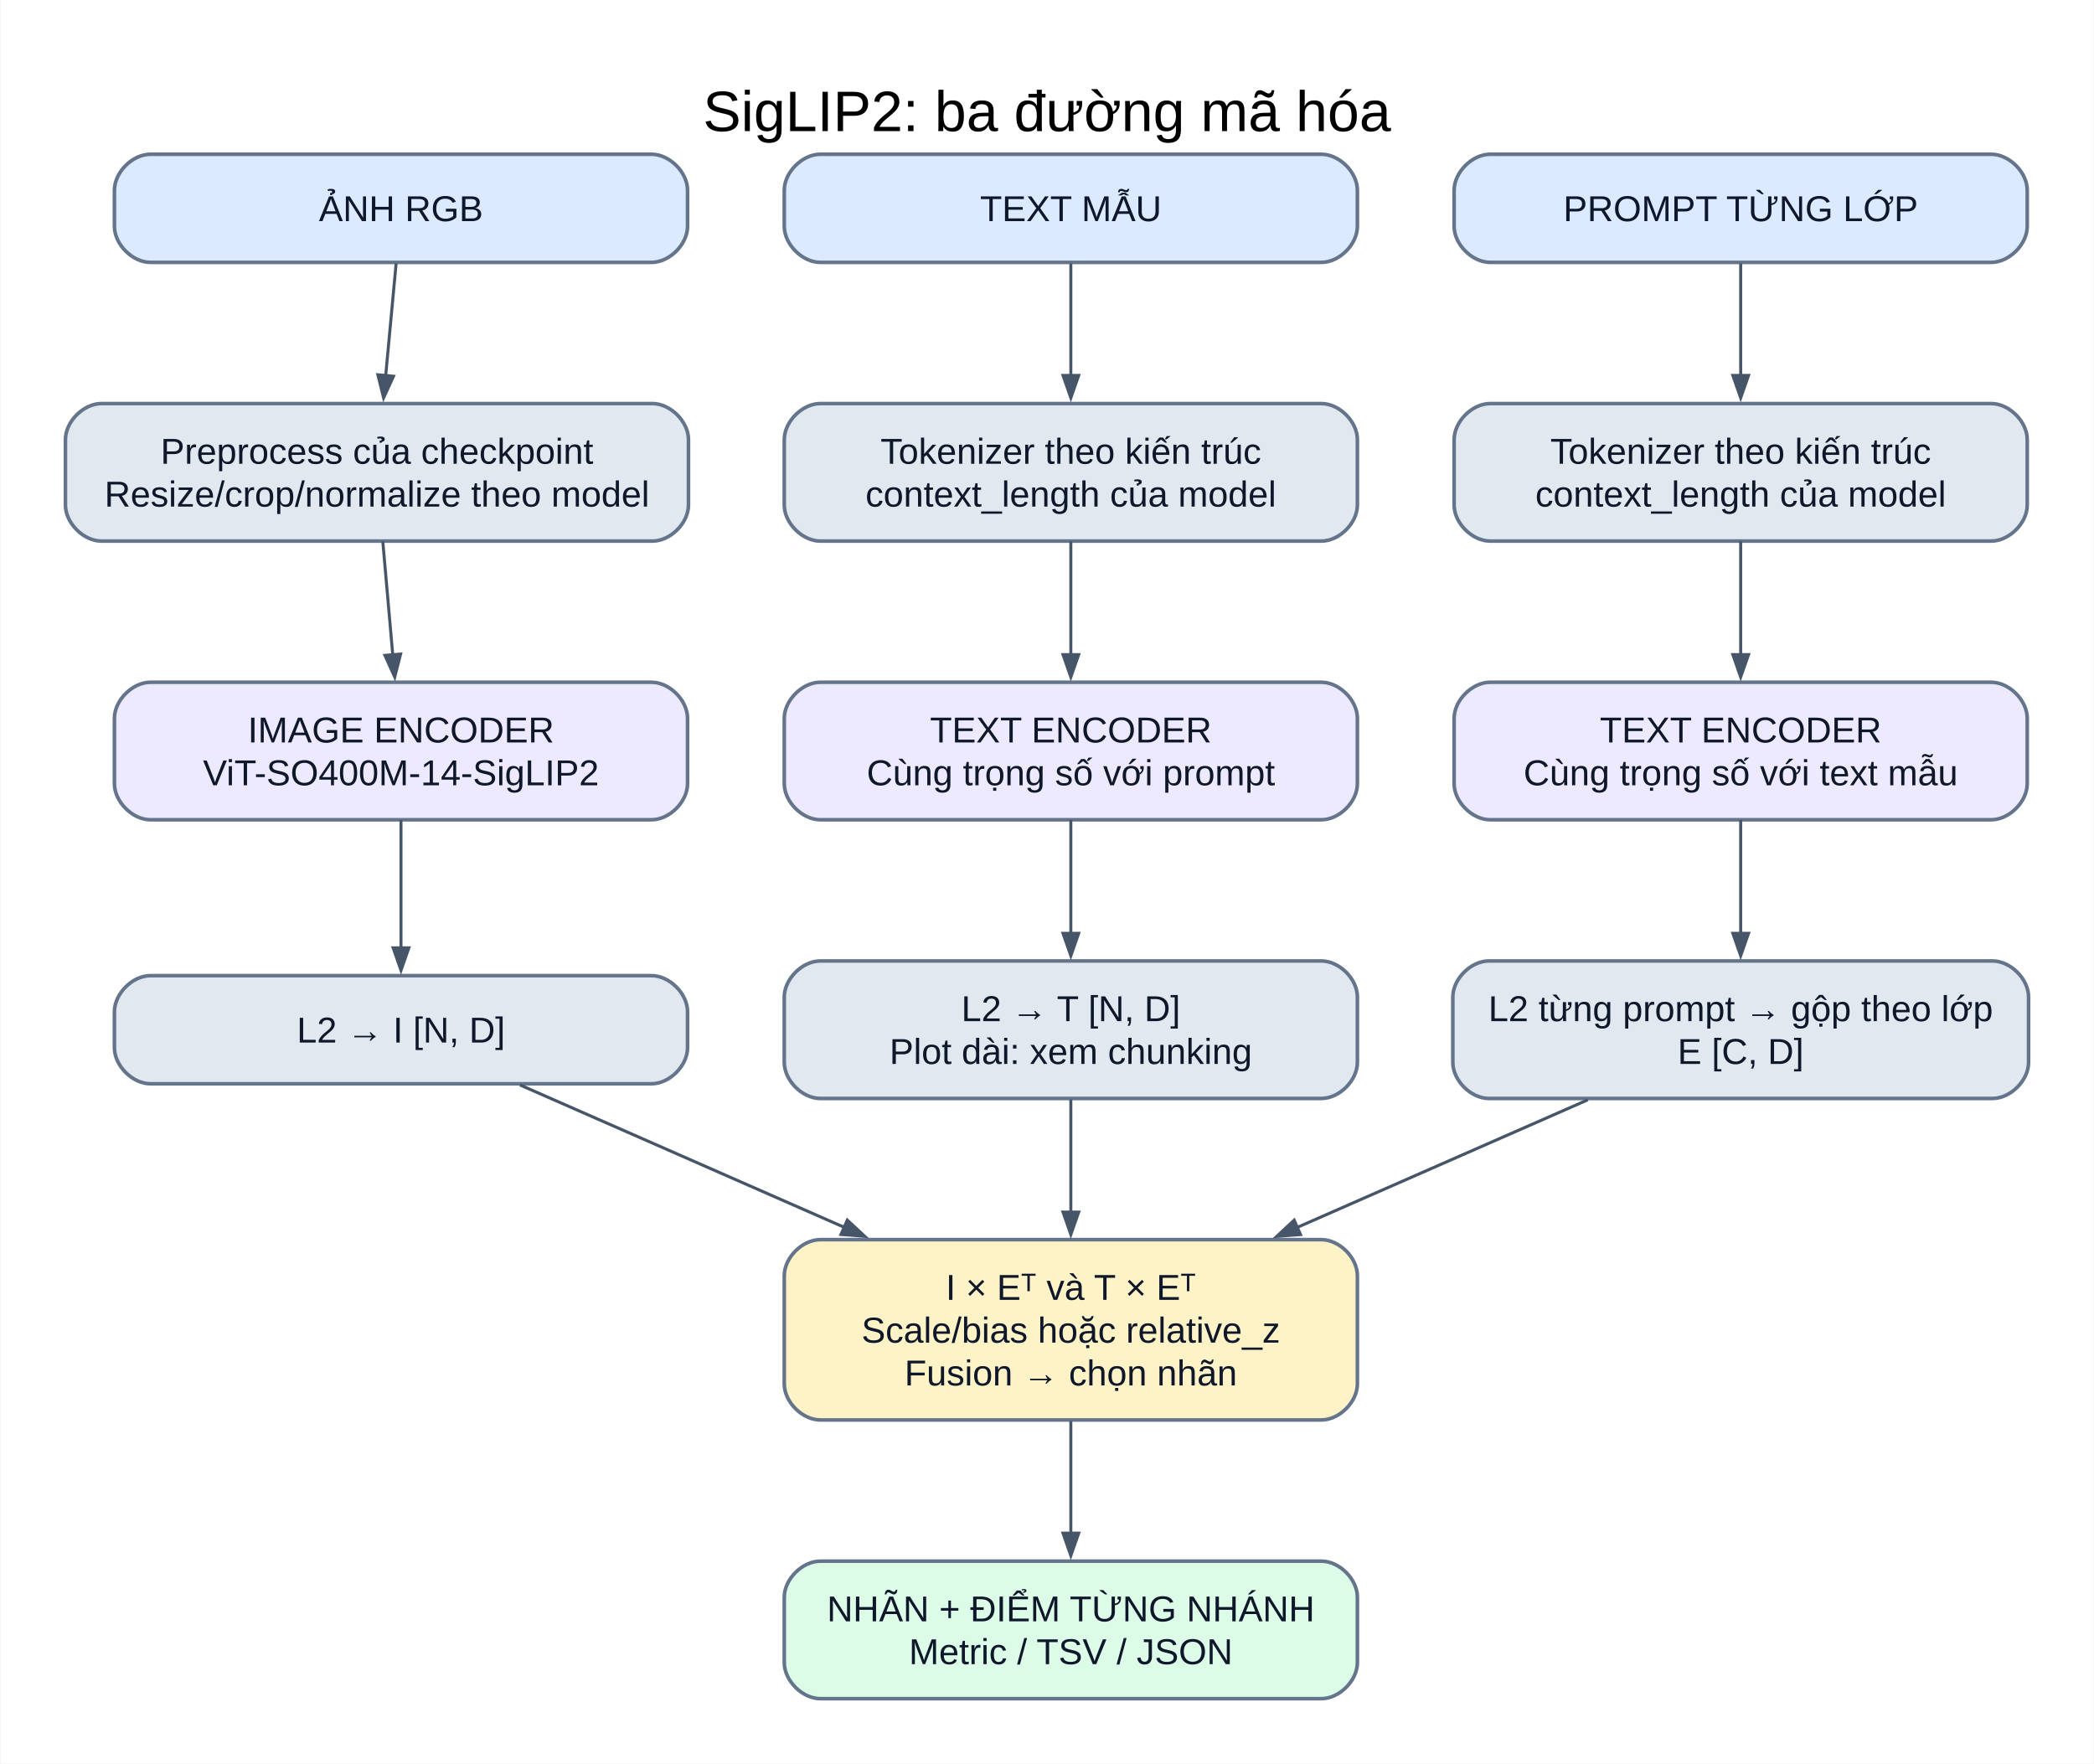
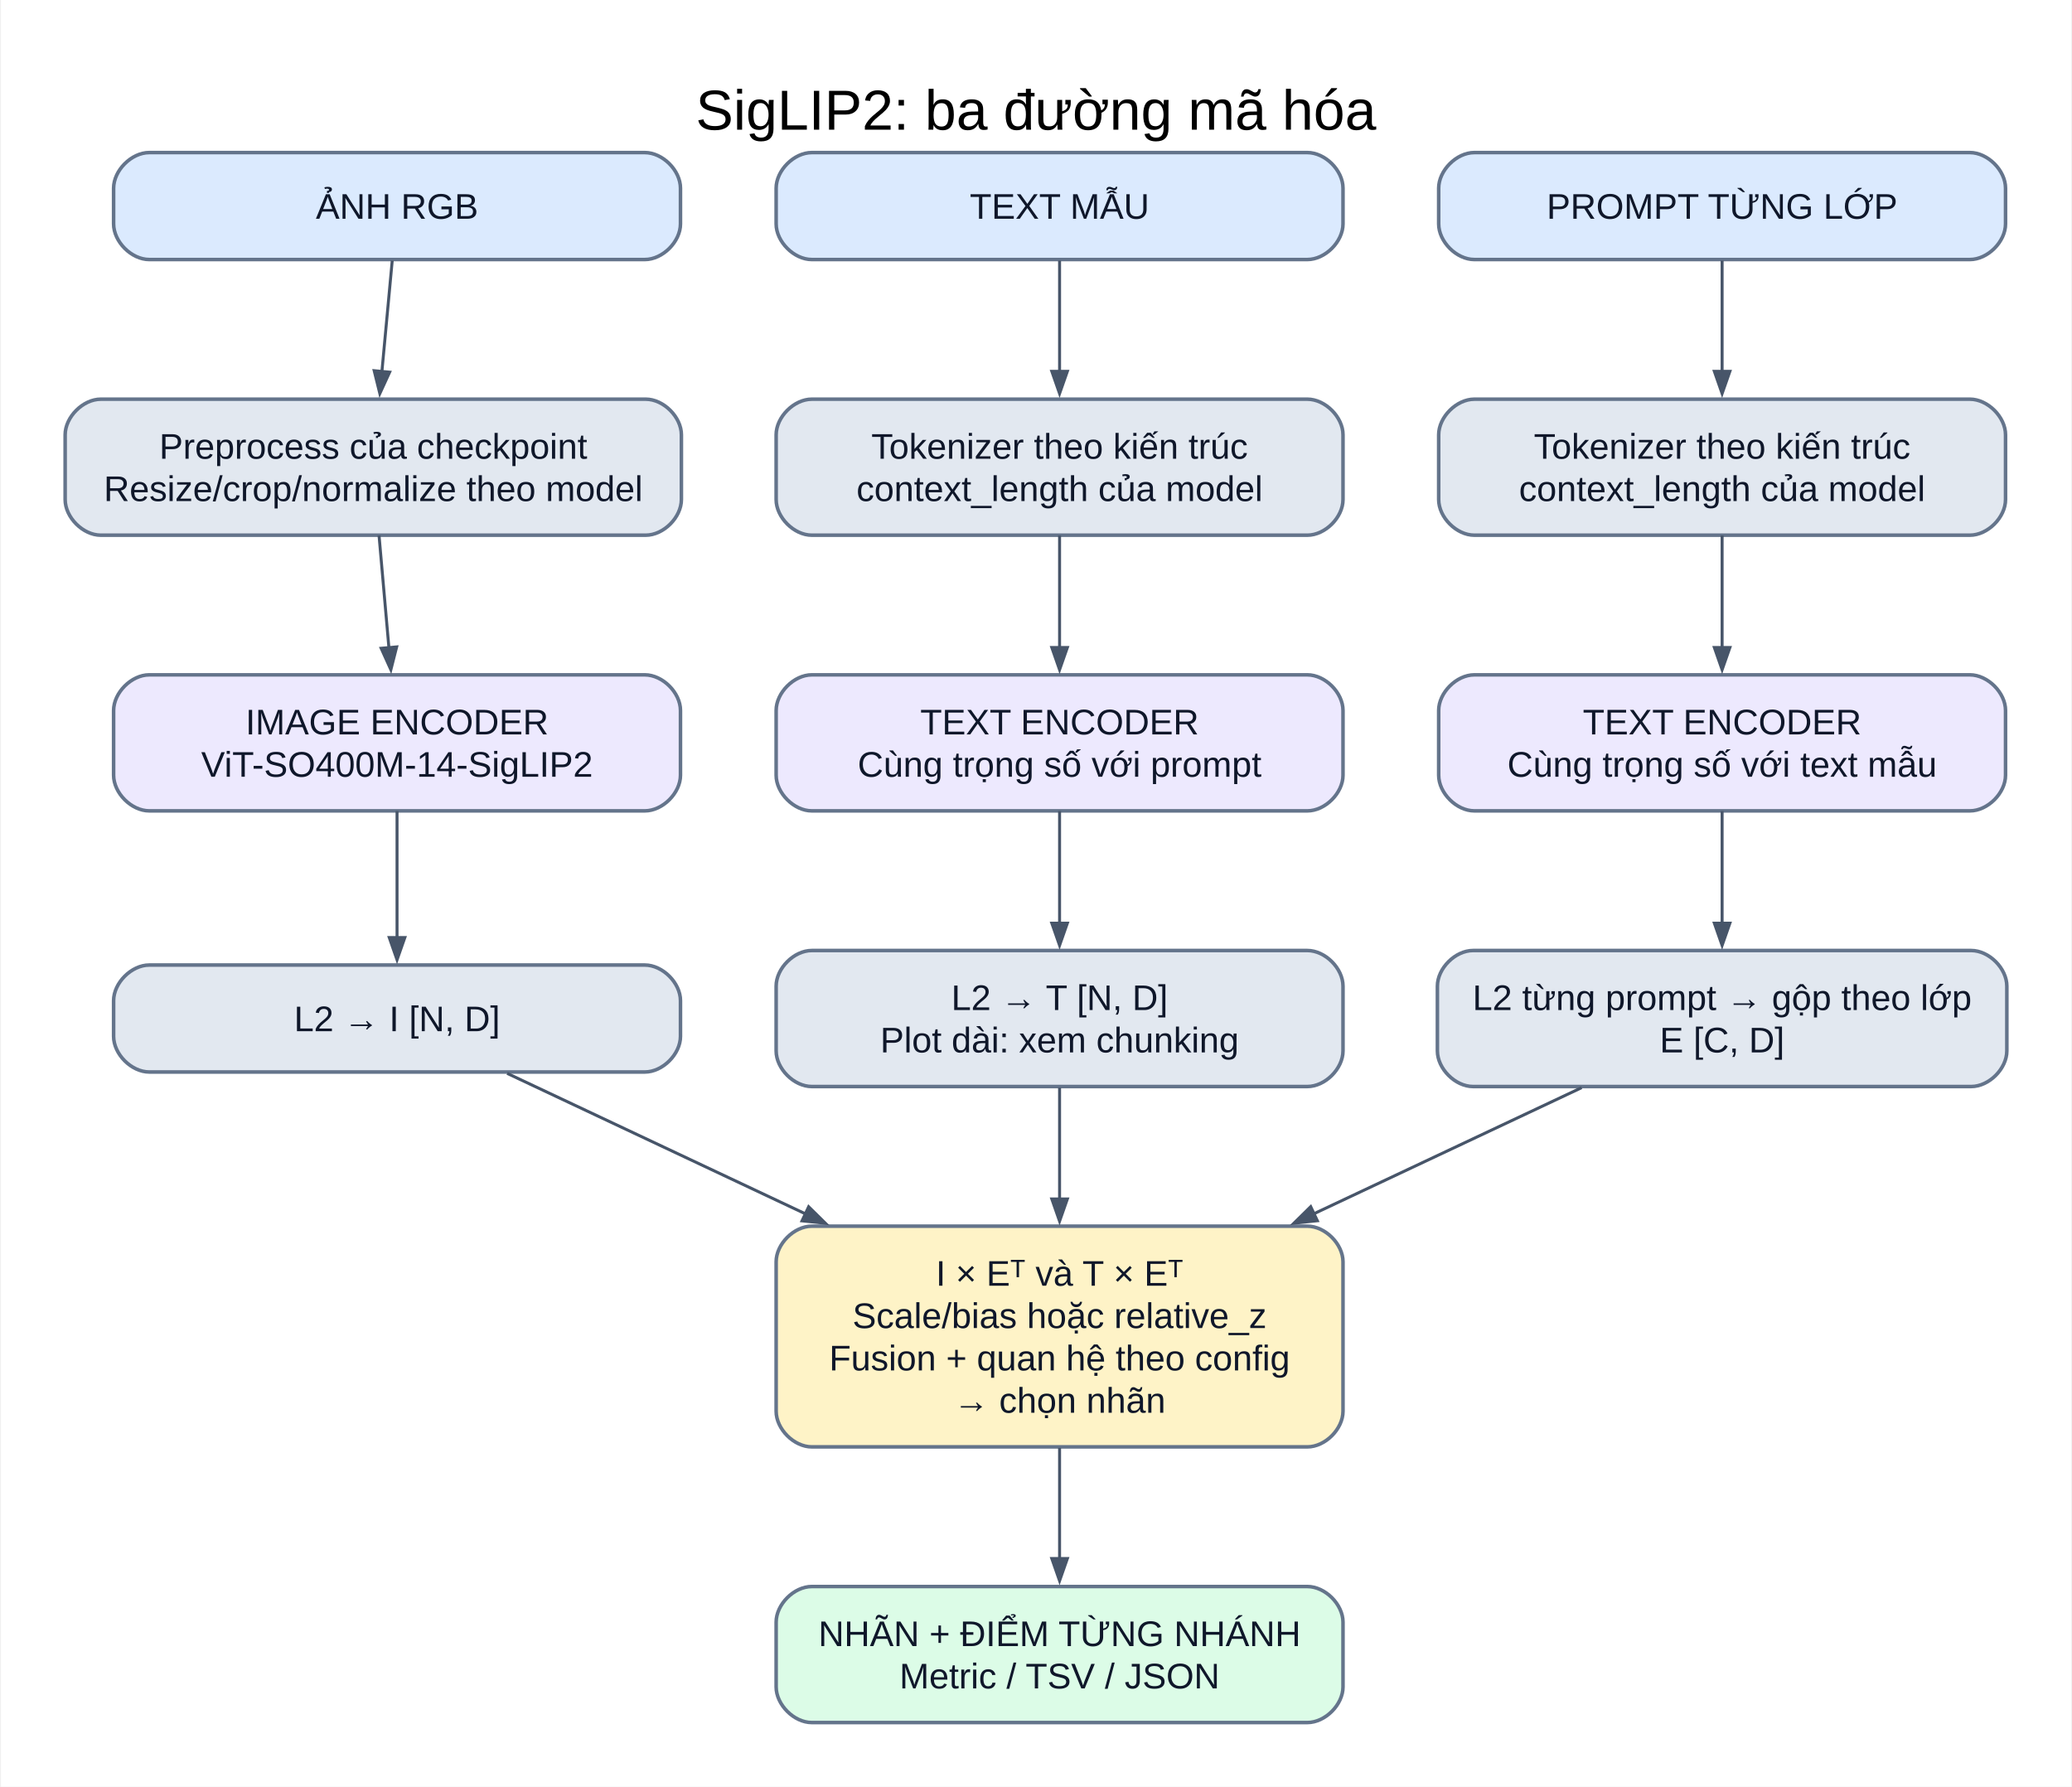
- <svg xmlns="http://www.w3.org/2000/svg" width="697pt" height="587pt" viewBox="0.00 0.00 696.75 587.10">
-   <g id="graph0" class="graph" transform="scale(1 1) rotate(0) translate(21.6 565.5)">
-     <polygon fill="white" stroke="none" points="-21.6,21.6 -21.6,-565.5 675.15,-565.5 675.15,21.6 -21.6,21.6" />
-     <text text-anchor="middle" x="326.77" y="-521.85" font-family="Arial" font-size="19.00">SigLIP2: ba đường mã hóa</text>
+ <svg xmlns="http://www.w3.org/2000/svg" width="697pt" height="601pt" viewBox="0.00 0.00 696.75 601.35">
+   <g id="graph0" class="graph" transform="scale(1 1) rotate(0) translate(21.6 579.75)">
+     <polygon fill="white" stroke="none" points="-21.6,21.6 -21.6,-579.75 675.15,-579.75 675.15,21.6 -21.6,21.6" />
+     <text text-anchor="middle" x="326.77" y="-536.1" font-family="Arial" font-size="19.00">SigLIP2: ba đường mã hóa</text>
    <g id="node1" class="node">
-       <path fill="#dbeafe" stroke="#64748b" stroke-width="1.2" d="M195.11,-514.15C195.11,-514.15 28.31,-514.15 28.31,-514.15 22.31,-514.15 16.31,-508.15 16.31,-502.15 16.31,-502.15 16.31,-490.15 16.31,-490.15 16.31,-484.15 22.31,-478.15 28.31,-478.15 28.31,-478.15 195.11,-478.15 195.11,-478.15 201.11,-478.15 207.11,-484.15 207.11,-490.15 207.11,-490.15 207.11,-502.15 207.11,-502.15 207.11,-508.15 201.11,-514.15 195.11,-514.15" />
-       <text text-anchor="middle" x="111.71" y="-491.88" font-family="Arial" font-size="12.00" fill="#0f172a">ẢNH RGB</text>
+       <path fill="#dbeafe" stroke="#64748b" stroke-width="1.2" d="M195.11,-528.4C195.11,-528.4 28.31,-528.4 28.31,-528.4 22.31,-528.4 16.31,-522.4 16.31,-516.4 16.31,-516.4 16.31,-504.4 16.31,-504.4 16.31,-498.4 22.31,-492.4 28.31,-492.4 28.31,-492.4 195.11,-492.4 195.11,-492.4 201.11,-492.4 207.11,-498.4 207.11,-504.4 207.11,-504.4 207.11,-516.4 207.11,-516.4 207.11,-522.4 201.11,-528.4 195.11,-528.4" />
+       <text text-anchor="middle" x="111.71" y="-506.12" font-family="Arial" font-size="12.00" fill="#0f172a">ẢNH RGB</text>
    </g>
    <g id="node2" class="node">
-       <path fill="#dbeafe" stroke="#64748b" stroke-width="1.2" d="M418.11,-514.15C418.11,-514.15 251.31,-514.15 251.31,-514.15 245.31,-514.15 239.31,-508.15 239.31,-502.15 239.31,-502.15 239.31,-490.15 239.31,-490.15 239.31,-484.15 245.31,-478.15 251.31,-478.15 251.31,-478.15 418.11,-478.15 418.11,-478.15 424.11,-478.15 430.11,-484.15 430.11,-490.15 430.11,-490.15 430.11,-502.15 430.11,-502.15 430.11,-508.15 424.11,-514.15 418.11,-514.15" />
-       <text text-anchor="middle" x="334.71" y="-491.88" font-family="Arial" font-size="12.00" fill="#0f172a">TEXT MẪU</text>
+       <path fill="#dbeafe" stroke="#64748b" stroke-width="1.2" d="M418.11,-528.4C418.11,-528.4 251.31,-528.4 251.31,-528.4 245.31,-528.4 239.31,-522.4 239.31,-516.4 239.31,-516.4 239.31,-504.4 239.31,-504.4 239.31,-498.4 245.31,-492.4 251.31,-492.4 251.31,-492.4 418.11,-492.4 418.11,-492.4 424.11,-492.4 430.11,-498.4 430.11,-504.4 430.11,-504.4 430.11,-516.4 430.11,-516.4 430.11,-522.4 424.11,-528.4 418.11,-528.4" />
+       <text text-anchor="middle" x="334.71" y="-506.12" font-family="Arial" font-size="12.00" fill="#0f172a">TEXT MẪU</text>
    </g>
    <g id="node4" class="node">
-       <path fill="#e2e8f0" stroke="#64748b" stroke-width="1.2" d="M195.42,-431.15C195.42,-431.15 12,-431.15 12,-431.15 6,-431.15 0,-425.15 0,-419.15 0,-419.15 0,-397.37 0,-397.37 0,-391.37 6,-385.37 12,-385.37 12,-385.37 195.42,-385.37 195.42,-385.37 201.42,-385.37 207.42,-391.37 207.42,-397.37 207.42,-397.37 207.42,-419.15 207.42,-419.15 207.42,-425.15 201.42,-431.15 195.42,-431.15" />
-       <text text-anchor="middle" x="103.71" y="-411.11" font-family="Arial" font-size="12.00" fill="#0f172a">Preprocess của checkpoint</text>
-       <text text-anchor="middle" x="103.71" y="-396.86" font-family="Arial" font-size="12.00" fill="#0f172a">Resize/crop/normalize theo model</text>
+       <path fill="#e2e8f0" stroke="#64748b" stroke-width="1.2" d="M195.42,-445.4C195.42,-445.4 12,-445.4 12,-445.4 6,-445.4 0,-439.4 0,-433.4 0,-433.4 0,-411.62 0,-411.62 0,-405.62 6,-399.62 12,-399.62 12,-399.62 195.42,-399.62 195.42,-399.62 201.42,-399.62 207.42,-405.62 207.42,-411.62 207.42,-411.62 207.42,-433.4 207.42,-433.4 207.42,-439.4 201.42,-445.4 195.42,-445.4" />
+       <text text-anchor="middle" x="103.71" y="-425.36" font-family="Arial" font-size="12.00" fill="#0f172a">Preprocess của checkpoint</text>
+       <text text-anchor="middle" x="103.71" y="-411.11" font-family="Arial" font-size="12.00" fill="#0f172a">Resize/crop/normalize theo model</text>
    </g>
    <g id="edge1" class="edge">
-       <path fill="none" stroke="#475569" d="M110.09,-477.77C109.09,-467.04 107.78,-452.96 106.61,-440.36" />
-       <polygon fill="#475569" stroke="#475569" points="109.23,-440.25 105.92,-433.03 104.01,-440.74 109.23,-440.25" />
+       <path fill="none" stroke="#475569" d="M110.09,-492.02C109.09,-481.29 107.78,-467.21 106.61,-454.61" />
+       <polygon fill="#475569" stroke="#475569" points="109.23,-454.5 105.92,-447.28 104.01,-454.99 109.23,-454.5" />
    </g>
    <g id="node3" class="node">
-       <path fill="#dbeafe" stroke="#64748b" stroke-width="1.2" d="M641.11,-514.15C641.11,-514.15 474.31,-514.15 474.31,-514.15 468.31,-514.15 462.31,-508.15 462.31,-502.15 462.31,-502.15 462.31,-490.15 462.31,-490.15 462.31,-484.15 468.31,-478.15 474.31,-478.15 474.31,-478.15 641.11,-478.15 641.11,-478.15 647.11,-478.15 653.11,-484.15 653.11,-490.15 653.11,-490.15 653.11,-502.15 653.11,-502.15 653.11,-508.15 647.11,-514.15 641.11,-514.15" />
-       <text text-anchor="middle" x="557.71" y="-491.88" font-family="Arial" font-size="12.00" fill="#0f172a">PROMPT TỪNG LỚP</text>
+       <path fill="#dbeafe" stroke="#64748b" stroke-width="1.2" d="M641.11,-528.4C641.11,-528.4 474.31,-528.4 474.31,-528.4 468.31,-528.4 462.31,-522.4 462.31,-516.4 462.31,-516.4 462.31,-504.4 462.31,-504.4 462.31,-498.4 468.31,-492.4 474.31,-492.4 474.31,-492.4 641.11,-492.4 641.11,-492.4 647.11,-492.4 653.11,-498.4 653.11,-504.4 653.11,-504.4 653.11,-516.4 653.11,-516.4 653.11,-522.4 647.11,-528.4 641.11,-528.4" />
+       <text text-anchor="middle" x="557.71" y="-506.12" font-family="Arial" font-size="12.00" fill="#0f172a">PROMPT TỪNG LỚP</text>
    </g>
    <g id="node5" class="node">
-       <path fill="#e2e8f0" stroke="#64748b" stroke-width="1.2" d="M418.11,-431.15C418.11,-431.15 251.31,-431.15 251.31,-431.15 245.31,-431.15 239.31,-425.15 239.31,-419.15 239.31,-419.15 239.31,-397.37 239.31,-397.37 239.31,-391.37 245.31,-385.37 251.31,-385.37 251.31,-385.37 418.11,-385.37 418.11,-385.37 424.11,-385.37 430.11,-391.37 430.11,-397.37 430.11,-397.37 430.11,-419.15 430.11,-419.15 430.11,-425.15 424.11,-431.15 418.11,-431.15" />
-       <text text-anchor="middle" x="334.71" y="-411.11" font-family="Arial" font-size="12.00" fill="#0f172a">Tokenizer theo kiến trúc</text>
-       <text text-anchor="middle" x="334.71" y="-396.86" font-family="Arial" font-size="12.00" fill="#0f172a">context_length của model</text>
+       <path fill="#e2e8f0" stroke="#64748b" stroke-width="1.2" d="M418.11,-445.4C418.11,-445.4 251.31,-445.4 251.31,-445.4 245.31,-445.4 239.31,-439.4 239.31,-433.4 239.31,-433.4 239.31,-411.62 239.31,-411.62 239.31,-405.62 245.31,-399.62 251.31,-399.62 251.31,-399.62 418.11,-399.62 418.11,-399.62 424.11,-399.62 430.11,-405.62 430.11,-411.62 430.11,-411.62 430.11,-433.4 430.11,-433.4 430.11,-439.4 424.11,-445.4 418.11,-445.4" />
+       <text text-anchor="middle" x="334.71" y="-425.36" font-family="Arial" font-size="12.00" fill="#0f172a">Tokenizer theo kiến trúc</text>
+       <text text-anchor="middle" x="334.71" y="-411.11" font-family="Arial" font-size="12.00" fill="#0f172a">context_length của model</text>
    </g>
    <g id="edge2" class="edge">
-       <path fill="none" stroke="#475569" d="M334.71,-477.77C334.71,-467.04 334.71,-452.96 334.71,-440.36" />
-       <polygon fill="#475569" stroke="#475569" points="337.34,-440.53 334.71,-433.03 332.09,-440.53 337.34,-440.53" />
+       <path fill="none" stroke="#475569" d="M334.71,-492.02C334.71,-481.29 334.71,-467.21 334.71,-454.61" />
+       <polygon fill="#475569" stroke="#475569" points="337.34,-454.78 334.71,-447.28 332.09,-454.78 337.34,-454.78" />
    </g>
    <g id="node6" class="node">
-       <path fill="#e2e8f0" stroke="#64748b" stroke-width="1.2" d="M641.11,-431.15C641.11,-431.15 474.31,-431.15 474.31,-431.15 468.31,-431.15 462.31,-425.15 462.31,-419.15 462.31,-419.15 462.31,-397.37 462.31,-397.37 462.31,-391.37 468.31,-385.37 474.31,-385.37 474.31,-385.37 641.11,-385.37 641.11,-385.37 647.11,-385.37 653.11,-391.37 653.11,-397.37 653.11,-397.37 653.11,-419.15 653.11,-419.15 653.11,-425.15 647.11,-431.15 641.11,-431.15" />
-       <text text-anchor="middle" x="557.71" y="-411.11" font-family="Arial" font-size="12.00" fill="#0f172a">Tokenizer theo kiến trúc</text>
-       <text text-anchor="middle" x="557.71" y="-396.86" font-family="Arial" font-size="12.00" fill="#0f172a">context_length của model</text>
+       <path fill="#e2e8f0" stroke="#64748b" stroke-width="1.2" d="M641.11,-445.4C641.11,-445.4 474.31,-445.4 474.31,-445.4 468.31,-445.4 462.31,-439.4 462.31,-433.4 462.31,-433.4 462.31,-411.62 462.31,-411.62 462.31,-405.62 468.31,-399.62 474.31,-399.62 474.31,-399.62 641.11,-399.62 641.11,-399.62 647.11,-399.62 653.11,-405.62 653.11,-411.62 653.11,-411.62 653.11,-433.4 653.11,-433.4 653.11,-439.4 647.11,-445.4 641.11,-445.4" />
+       <text text-anchor="middle" x="557.71" y="-425.36" font-family="Arial" font-size="12.00" fill="#0f172a">Tokenizer theo kiến trúc</text>
+       <text text-anchor="middle" x="557.71" y="-411.11" font-family="Arial" font-size="12.00" fill="#0f172a">context_length của model</text>
    </g>
    <g id="edge3" class="edge">
-       <path fill="none" stroke="#475569" d="M557.71,-477.77C557.71,-467.04 557.71,-452.96 557.71,-440.36" />
-       <polygon fill="#475569" stroke="#475569" points="560.34,-440.53 557.71,-433.03 555.09,-440.53 560.34,-440.53" />
+       <path fill="none" stroke="#475569" d="M557.71,-492.02C557.71,-481.29 557.71,-467.21 557.71,-454.61" />
+       <polygon fill="#475569" stroke="#475569" points="560.34,-454.78 557.71,-447.28 555.09,-454.78 560.34,-454.78" />
    </g>
    <g id="node7" class="node">
-       <path fill="#ede9fe" stroke="#64748b" stroke-width="1.2" d="M195.11,-338.37C195.11,-338.37 28.31,-338.37 28.31,-338.37 22.31,-338.37 16.31,-332.37 16.31,-326.37 16.31,-326.37 16.31,-304.59 16.31,-304.59 16.31,-298.59 22.31,-292.59 28.31,-292.59 28.31,-292.59 195.11,-292.59 195.11,-292.59 201.11,-292.59 207.11,-298.59 207.11,-304.59 207.11,-304.59 207.11,-326.37 207.11,-326.37 207.11,-332.37 201.11,-338.37 195.11,-338.37" />
-       <text text-anchor="middle" x="111.71" y="-318.33" font-family="Arial" font-size="12.00" fill="#0f172a">IMAGE ENCODER</text>
-       <text text-anchor="middle" x="111.71" y="-304.08" font-family="Arial" font-size="12.00" fill="#0f172a">ViT-SO400M-14-SigLIP2</text>
+       <path fill="#ede9fe" stroke="#64748b" stroke-width="1.2" d="M195.11,-352.62C195.11,-352.62 28.31,-352.62 28.31,-352.62 22.31,-352.62 16.31,-346.62 16.31,-340.62 16.31,-340.62 16.31,-318.84 16.31,-318.84 16.31,-312.84 22.31,-306.84 28.31,-306.84 28.31,-306.84 195.11,-306.84 195.11,-306.84 201.11,-306.84 207.11,-312.84 207.11,-318.84 207.11,-318.84 207.11,-340.62 207.11,-340.62 207.11,-346.62 201.11,-352.62 195.11,-352.62" />
+       <text text-anchor="middle" x="111.71" y="-332.58" font-family="Arial" font-size="12.00" fill="#0f172a">IMAGE ENCODER</text>
+       <text text-anchor="middle" x="111.71" y="-318.33" font-family="Arial" font-size="12.00" fill="#0f172a">ViT-SO400M-14-SigLIP2</text>
    </g>
    <g id="edge4" class="edge">
-       <path fill="none" stroke="#475569" d="M105.65,-385.28C106.65,-373.88 107.9,-359.77 108.99,-347.3" />
-       <polygon fill="#475569" stroke="#475569" points="111.59,-347.78 109.63,-340.08 106.36,-347.32 111.59,-347.78" />
+       <path fill="none" stroke="#475569" d="M105.65,-399.53C106.65,-388.13 107.9,-374.02 108.99,-361.55" />
+       <polygon fill="#475569" stroke="#475569" points="111.59,-362.03 109.63,-354.33 106.36,-361.57 111.59,-362.03" />
    </g>
    <g id="node8" class="node">
-       <path fill="#ede9fe" stroke="#64748b" stroke-width="1.2" d="M418.11,-338.37C418.11,-338.37 251.31,-338.37 251.31,-338.37 245.31,-338.37 239.31,-332.37 239.31,-326.37 239.31,-326.37 239.31,-304.59 239.31,-304.59 239.31,-298.59 245.31,-292.59 251.31,-292.59 251.31,-292.59 418.11,-292.59 418.11,-292.59 424.11,-292.59 430.11,-298.59 430.11,-304.59 430.11,-304.59 430.11,-326.37 430.11,-326.37 430.11,-332.37 424.11,-338.37 418.11,-338.37" />
-       <text text-anchor="middle" x="334.71" y="-318.33" font-family="Arial" font-size="12.00" fill="#0f172a">TEXT ENCODER</text>
-       <text text-anchor="middle" x="334.71" y="-304.08" font-family="Arial" font-size="12.00" fill="#0f172a">Cùng trọng số với prompt</text>
+       <path fill="#ede9fe" stroke="#64748b" stroke-width="1.2" d="M418.11,-352.62C418.11,-352.62 251.31,-352.62 251.31,-352.62 245.31,-352.62 239.31,-346.62 239.31,-340.62 239.31,-340.62 239.31,-318.84 239.31,-318.84 239.31,-312.84 245.31,-306.84 251.31,-306.84 251.31,-306.84 418.11,-306.84 418.11,-306.84 424.11,-306.84 430.11,-312.84 430.11,-318.84 430.11,-318.84 430.11,-340.62 430.11,-340.62 430.11,-346.62 424.11,-352.62 418.11,-352.62" />
+       <text text-anchor="middle" x="334.71" y="-332.58" font-family="Arial" font-size="12.00" fill="#0f172a">TEXT ENCODER</text>
+       <text text-anchor="middle" x="334.71" y="-318.33" font-family="Arial" font-size="12.00" fill="#0f172a">Cùng trọng số với prompt</text>
    </g>
    <g id="edge5" class="edge">
-       <path fill="none" stroke="#475569" d="M334.71,-385.28C334.71,-373.88 334.71,-359.77 334.71,-347.3" />
-       <polygon fill="#475569" stroke="#475569" points="337.34,-347.58 334.71,-340.08 332.09,-347.58 337.34,-347.58" />
+       <path fill="none" stroke="#475569" d="M334.71,-399.53C334.71,-388.13 334.71,-374.02 334.71,-361.55" />
+       <polygon fill="#475569" stroke="#475569" points="337.34,-361.83 334.71,-354.33 332.09,-361.83 337.34,-361.83" />
    </g>
    <g id="node9" class="node">
-       <path fill="#ede9fe" stroke="#64748b" stroke-width="1.2" d="M641.11,-338.37C641.11,-338.37 474.31,-338.37 474.31,-338.37 468.31,-338.37 462.31,-332.37 462.31,-326.37 462.31,-326.37 462.31,-304.59 462.31,-304.59 462.31,-298.59 468.31,-292.59 474.31,-292.59 474.31,-292.59 641.11,-292.59 641.11,-292.59 647.11,-292.59 653.11,-298.59 653.11,-304.59 653.11,-304.59 653.11,-326.37 653.11,-326.37 653.11,-332.37 647.11,-338.37 641.11,-338.37" />
-       <text text-anchor="middle" x="557.71" y="-318.33" font-family="Arial" font-size="12.00" fill="#0f172a">TEXT ENCODER</text>
-       <text text-anchor="middle" x="557.71" y="-304.08" font-family="Arial" font-size="12.00" fill="#0f172a">Cùng trọng số với text mẫu</text>
+       <path fill="#ede9fe" stroke="#64748b" stroke-width="1.2" d="M641.11,-352.62C641.11,-352.62 474.31,-352.62 474.31,-352.62 468.31,-352.62 462.31,-346.62 462.31,-340.62 462.31,-340.62 462.31,-318.84 462.31,-318.84 462.31,-312.84 468.31,-306.84 474.31,-306.84 474.31,-306.84 641.11,-306.84 641.11,-306.84 647.11,-306.84 653.11,-312.84 653.11,-318.84 653.11,-318.84 653.11,-340.62 653.11,-340.62 653.11,-346.62 647.11,-352.62 641.11,-352.62" />
+       <text text-anchor="middle" x="557.71" y="-332.58" font-family="Arial" font-size="12.00" fill="#0f172a">TEXT ENCODER</text>
+       <text text-anchor="middle" x="557.71" y="-318.33" font-family="Arial" font-size="12.00" fill="#0f172a">Cùng trọng số với text mẫu</text>
    </g>
    <g id="edge6" class="edge">
-       <path fill="none" stroke="#475569" d="M557.71,-385.28C557.71,-373.88 557.71,-359.77 557.71,-347.3" />
-       <polygon fill="#475569" stroke="#475569" points="560.34,-347.58 557.71,-340.08 555.09,-347.58 560.34,-347.58" />
+       <path fill="none" stroke="#475569" d="M557.71,-399.53C557.71,-388.13 557.71,-374.02 557.71,-361.55" />
+       <polygon fill="#475569" stroke="#475569" points="560.34,-361.83 557.71,-354.33 555.09,-361.83 560.34,-361.83" />
    </g>
    <g id="node10" class="node">
-       <path fill="#e2e8f0" stroke="#64748b" stroke-width="1.2" d="M195.11,-240.7C195.11,-240.7 28.31,-240.7 28.31,-240.7 22.31,-240.7 16.31,-234.7 16.31,-228.7 16.31,-228.7 16.31,-216.7 16.31,-216.7 16.31,-210.7 22.31,-204.7 28.31,-204.7 28.31,-204.7 195.11,-204.7 195.11,-204.7 201.11,-204.7 207.11,-210.7 207.11,-216.7 207.11,-216.7 207.11,-228.7 207.11,-228.7 207.11,-234.7 201.11,-240.7 195.11,-240.7" />
-       <text text-anchor="middle" x="111.71" y="-218.42" font-family="Arial" font-size="12.00" fill="#0f172a">L2 → I [N, D]</text>
+       <path fill="#e2e8f0" stroke="#64748b" stroke-width="1.2" d="M195.11,-254.95C195.11,-254.95 28.31,-254.95 28.31,-254.95 22.31,-254.95 16.31,-248.95 16.31,-242.95 16.31,-242.95 16.31,-230.95 16.31,-230.95 16.31,-224.95 22.31,-218.95 28.31,-218.95 28.31,-218.95 195.11,-218.95 195.11,-218.95 201.11,-218.95 207.11,-224.95 207.11,-230.95 207.11,-230.95 207.11,-242.95 207.11,-242.95 207.11,-248.95 201.11,-254.95 195.11,-254.95" />
+       <text text-anchor="middle" x="111.71" y="-232.68" font-family="Arial" font-size="12.00" fill="#0f172a">L2 → I [N, D]</text>
    </g>
    <g id="edge7" class="edge">
-       <path fill="none" stroke="#475569" d="M111.71,-292.5C111.71,-279.63 111.71,-263.29 111.71,-249.77" />
-       <polygon fill="#475569" stroke="#475569" points="114.34,-249.95 111.71,-242.45 109.09,-249.95 114.34,-249.95" />
+       <path fill="none" stroke="#475569" d="M111.71,-306.75C111.71,-293.88 111.71,-277.54 111.71,-264.02" />
+       <polygon fill="#475569" stroke="#475569" points="114.34,-264.2 111.71,-256.7 109.09,-264.2 114.34,-264.2" />
    </g>
    <g id="node11" class="node">
-       <path fill="#e2e8f0" stroke="#64748b" stroke-width="1.2" d="M418.11,-245.59C418.11,-245.59 251.31,-245.59 251.31,-245.59 245.31,-245.59 239.31,-239.59 239.31,-233.59 239.31,-233.59 239.31,-211.81 239.31,-211.81 239.31,-205.81 245.31,-199.81 251.31,-199.81 251.31,-199.81 418.11,-199.81 418.11,-199.81 424.11,-199.81 430.11,-205.81 430.11,-211.81 430.11,-211.81 430.11,-233.59 430.11,-233.59 430.11,-239.59 424.11,-245.59 418.11,-245.59" />
-       <text text-anchor="middle" x="334.71" y="-225.55" font-family="Arial" font-size="12.00" fill="#0f172a">L2 → T [N, D]</text>
-       <text text-anchor="middle" x="334.71" y="-211.3" font-family="Arial" font-size="12.00" fill="#0f172a">Plot dài: xem chunking</text>
+       <path fill="#e2e8f0" stroke="#64748b" stroke-width="1.2" d="M418.11,-259.84C418.11,-259.84 251.31,-259.84 251.31,-259.84 245.31,-259.84 239.31,-253.84 239.31,-247.84 239.31,-247.84 239.31,-226.06 239.31,-226.06 239.31,-220.06 245.31,-214.06 251.31,-214.06 251.31,-214.06 418.11,-214.06 418.11,-214.06 424.11,-214.06 430.11,-220.06 430.11,-226.06 430.11,-226.06 430.11,-247.84 430.11,-247.84 430.11,-253.84 424.11,-259.84 418.11,-259.84" />
+       <text text-anchor="middle" x="334.71" y="-239.8" font-family="Arial" font-size="12.00" fill="#0f172a">L2 → T [N, D]</text>
+       <text text-anchor="middle" x="334.71" y="-225.55" font-family="Arial" font-size="12.00" fill="#0f172a">Plot dài: xem chunking</text>
    </g>
    <g id="edge8" class="edge">
-       <path fill="none" stroke="#475569" d="M334.71,-292.5C334.71,-281.1 334.71,-266.99 334.71,-254.52" />
-       <polygon fill="#475569" stroke="#475569" points="337.34,-254.8 334.71,-247.3 332.09,-254.8 337.34,-254.8" />
+       <path fill="none" stroke="#475569" d="M334.71,-306.75C334.71,-295.35 334.71,-281.24 334.71,-268.77" />
+       <polygon fill="#475569" stroke="#475569" points="337.34,-269.05 334.71,-261.55 332.09,-269.05 337.34,-269.05" />
    </g>
    <g id="node12" class="node">
-       <path fill="#e2e8f0" stroke="#64748b" stroke-width="1.2" d="M641.55,-245.59C641.55,-245.59 473.88,-245.59 473.88,-245.59 467.88,-245.59 461.88,-239.59 461.88,-233.59 461.88,-233.59 461.88,-211.81 461.88,-211.81 461.88,-205.81 467.88,-199.81 473.88,-199.81 473.88,-199.81 641.55,-199.81 641.55,-199.81 647.55,-199.81 653.55,-205.81 653.55,-211.81 653.55,-211.81 653.55,-233.59 653.55,-233.59 653.55,-239.59 647.55,-245.59 641.55,-245.59" />
-       <text text-anchor="middle" x="557.71" y="-225.55" font-family="Arial" font-size="12.00" fill="#0f172a">L2 từng prompt → gộp theo lớp</text>
-       <text text-anchor="middle" x="557.71" y="-211.3" font-family="Arial" font-size="12.00" fill="#0f172a">E [C, D]</text>
+       <path fill="#e2e8f0" stroke="#64748b" stroke-width="1.2" d="M641.55,-259.84C641.55,-259.84 473.88,-259.84 473.88,-259.84 467.88,-259.84 461.88,-253.84 461.88,-247.84 461.88,-247.84 461.88,-226.06 461.88,-226.06 461.88,-220.06 467.88,-214.06 473.88,-214.06 473.88,-214.06 641.55,-214.06 641.55,-214.06 647.55,-214.06 653.55,-220.06 653.55,-226.06 653.55,-226.06 653.55,-247.84 653.55,-247.84 653.55,-253.84 647.55,-259.84 641.55,-259.84" />
+       <text text-anchor="middle" x="557.71" y="-239.8" font-family="Arial" font-size="12.00" fill="#0f172a">L2 từng prompt → gộp theo lớp</text>
+       <text text-anchor="middle" x="557.71" y="-225.55" font-family="Arial" font-size="12.00" fill="#0f172a">E [C, D]</text>
    </g>
    <g id="edge9" class="edge">
-       <path fill="none" stroke="#475569" d="M557.71,-292.5C557.71,-281.1 557.71,-266.99 557.71,-254.52" />
-       <polygon fill="#475569" stroke="#475569" points="560.34,-254.8 557.71,-247.3 555.09,-254.8 560.34,-254.8" />
+       <path fill="none" stroke="#475569" d="M557.71,-306.75C557.71,-295.35 557.71,-281.24 557.71,-268.77" />
+       <polygon fill="#475569" stroke="#475569" points="560.34,-269.05 557.71,-261.55 555.09,-269.05 560.34,-269.05" />
    </g>
    <g id="node13" class="node">
-       <path fill="#fef3c7" stroke="#64748b" stroke-width="1.2" d="M418.11,-152.81C418.11,-152.81 251.31,-152.81 251.31,-152.81 245.31,-152.81 239.31,-146.81 239.31,-140.81 239.31,-140.81 239.31,-104.78 239.31,-104.78 239.31,-98.78 245.31,-92.78 251.31,-92.78 251.31,-92.78 418.11,-92.78 418.11,-92.78 424.11,-92.78 430.11,-98.78 430.11,-104.78 430.11,-104.78 430.11,-140.81 430.11,-140.81 430.11,-146.81 424.11,-152.81 418.11,-152.81" />
-       <text text-anchor="middle" x="334.71" y="-132.77" font-family="Arial" font-size="12.00" fill="#0f172a">I × Eᵀ và T × Eᵀ</text>
-       <text text-anchor="middle" x="334.71" y="-118.52" font-family="Arial" font-size="12.00" fill="#0f172a">Scale/bias hoặc relative_z</text>
-       <text text-anchor="middle" x="334.71" y="-104.27" font-family="Arial" font-size="12.00" fill="#0f172a">Fusion → chọn nhãn</text>
+       <path fill="#fef3c7" stroke="#64748b" stroke-width="1.2" d="M418.11,-167.06C418.11,-167.06 251.31,-167.06 251.31,-167.06 245.31,-167.06 239.31,-161.06 239.31,-155.06 239.31,-155.06 239.31,-104.78 239.31,-104.78 239.31,-98.78 245.31,-92.78 251.31,-92.78 251.31,-92.78 418.11,-92.78 418.11,-92.78 424.11,-92.78 430.11,-98.78 430.11,-104.78 430.11,-104.78 430.11,-155.06 430.11,-155.06 430.11,-161.06 424.11,-167.06 418.11,-167.06" />
+       <text text-anchor="middle" x="334.71" y="-147.02" font-family="Arial" font-size="12.00" fill="#0f172a">I × Eᵀ và T × Eᵀ</text>
+       <text text-anchor="middle" x="334.71" y="-132.77" font-family="Arial" font-size="12.00" fill="#0f172a">Scale/bias hoặc relative_z</text>
+       <text text-anchor="middle" x="334.71" y="-118.52" font-family="Arial" font-size="12.00" fill="#0f172a">Fusion + quan hệ theo config</text>
+       <text text-anchor="middle" x="334.71" y="-104.27" font-family="Arial" font-size="12.00" fill="#0f172a">→ chọn nhãn</text>
    </g>
    <g id="edge10" class="edge">
-       <path fill="none" stroke="#475569" d="M151.32,-204.31C181.23,-191.18 223.16,-172.77 259.38,-156.87" />
-       <polygon fill="#475569" stroke="#475569" points="260.29,-159.33 266.1,-153.92 258.18,-154.53 260.29,-159.33" />
+       <path fill="none" stroke="#475569" d="M148.78,-218.49C176.19,-205.58 214.63,-187.48 249.45,-171.08" />
+       <polygon fill="#475569" stroke="#475569" points="250.25,-173.6 255.91,-168.03 248.01,-168.85 250.25,-173.6" />
    </g>
    <g id="edge11" class="edge">
-       <path fill="none" stroke="#475569" d="M334.71,-199.48C334.71,-188.3 334.71,-174.43 334.71,-161.63" />
-       <polygon fill="#475569" stroke="#475569" points="337.34,-162 334.71,-154.5 332.09,-162 337.34,-162" />
+       <path fill="none" stroke="#475569" d="M334.71,-213.68C334.71,-202.72 334.71,-189.09 334.71,-176.08" />
+       <polygon fill="#475569" stroke="#475569" points="337.34,-176.23 334.71,-168.73 332.09,-176.23 337.34,-176.23" />
    </g>
    <g id="edge12" class="edge">
-       <path fill="none" stroke="#475569" d="M506.83,-199.36C478.15,-186.77 441.79,-170.81 409.88,-156.8" />
-       <polygon fill="#475569" stroke="#475569" points="411.18,-154.5 403.25,-153.89 409.07,-159.31 411.18,-154.5" />
+       <path fill="none" stroke="#475569" d="M510.42,-213.68C484.25,-201.35 450.91,-185.65 420.33,-171.25" />
+       <polygon fill="#475569" stroke="#475569" points="421.48,-168.89 413.58,-168.06 419.24,-173.63 421.48,-168.89" />
    </g>
    <g id="node14" class="node">
      <path fill="#dcfce7" stroke="#64748b" stroke-width="1.2" d="M418.11,-45.78C418.11,-45.78 251.31,-45.78 251.31,-45.78 245.31,-45.78 239.31,-39.78 239.31,-33.78 239.31,-33.78 239.31,-12 239.31,-12 239.31,-6 245.31,0 251.31,0 251.31,0 418.11,0 418.11,0 424.11,0 430.11,-6 430.11,-12 430.11,-12 430.11,-33.78 430.11,-33.78 430.11,-39.78 424.11,-45.78 418.11,-45.78" />
      <text text-anchor="middle" x="334.71" y="-25.74" font-family="Arial" font-size="12.00" fill="#0f172a">NHÃN + ĐIỂM TỪNG NHÁNH</text>
      <text text-anchor="middle" x="334.71" y="-11.49" font-family="Arial" font-size="12.00" fill="#0f172a">Metric / TSV / JSON</text>
    </g>
    <g id="edge13" class="edge">
-       <path fill="none" stroke="#475569" d="M334.71,-92.42C334.71,-80.57 334.71,-66.89 334.71,-54.88" />
-       <polygon fill="#475569" stroke="#475569" points="337.34,-55.1 334.71,-47.6 332.09,-55.1 337.34,-55.1" />
+       <path fill="none" stroke="#475569" d="M334.71,-92.48C334.71,-80.33 334.71,-66.9 334.71,-55.17" />
+       <polygon fill="#475569" stroke="#475569" points="337.34,-55.2 334.71,-47.7 332.09,-55.2 337.34,-55.2" />
    </g>
  </g>
</svg>
